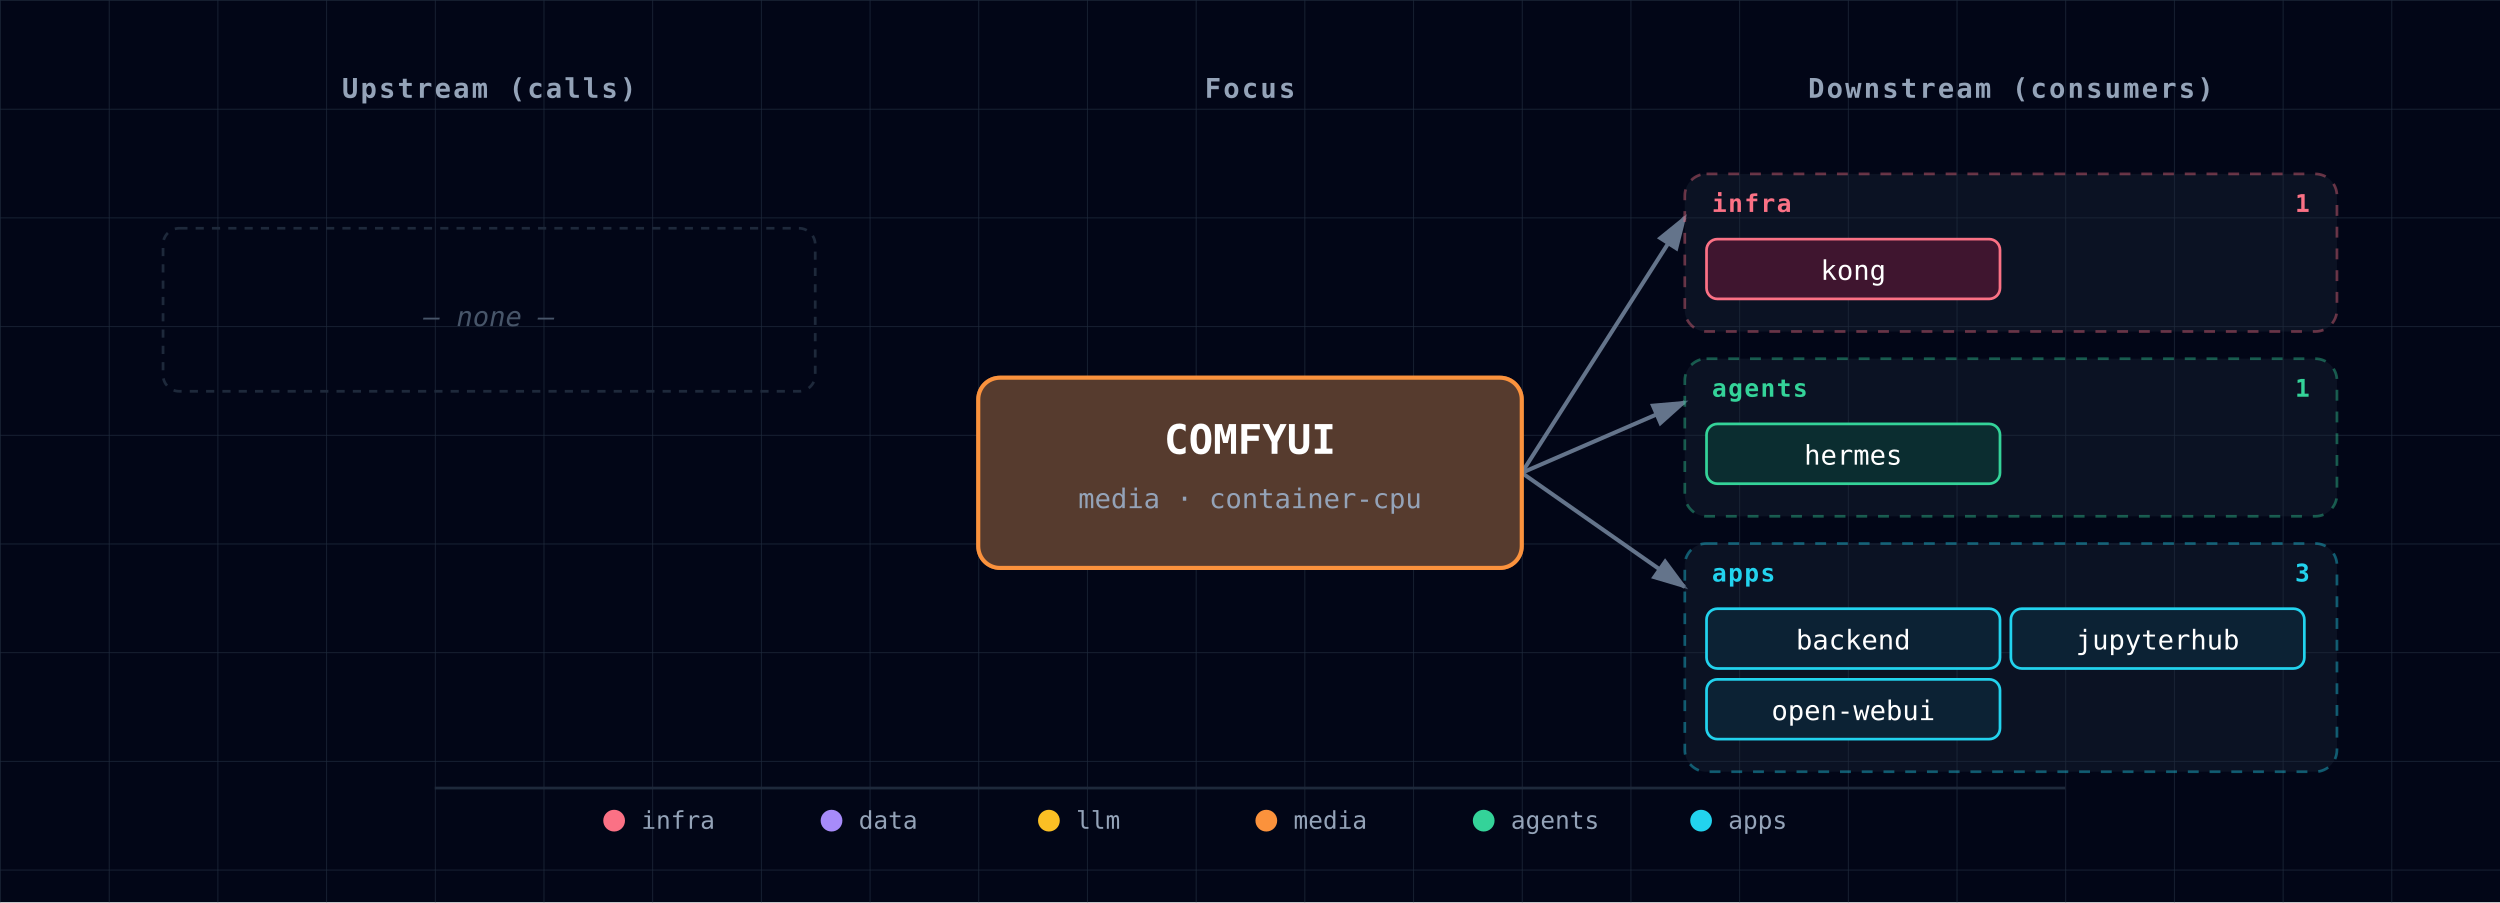
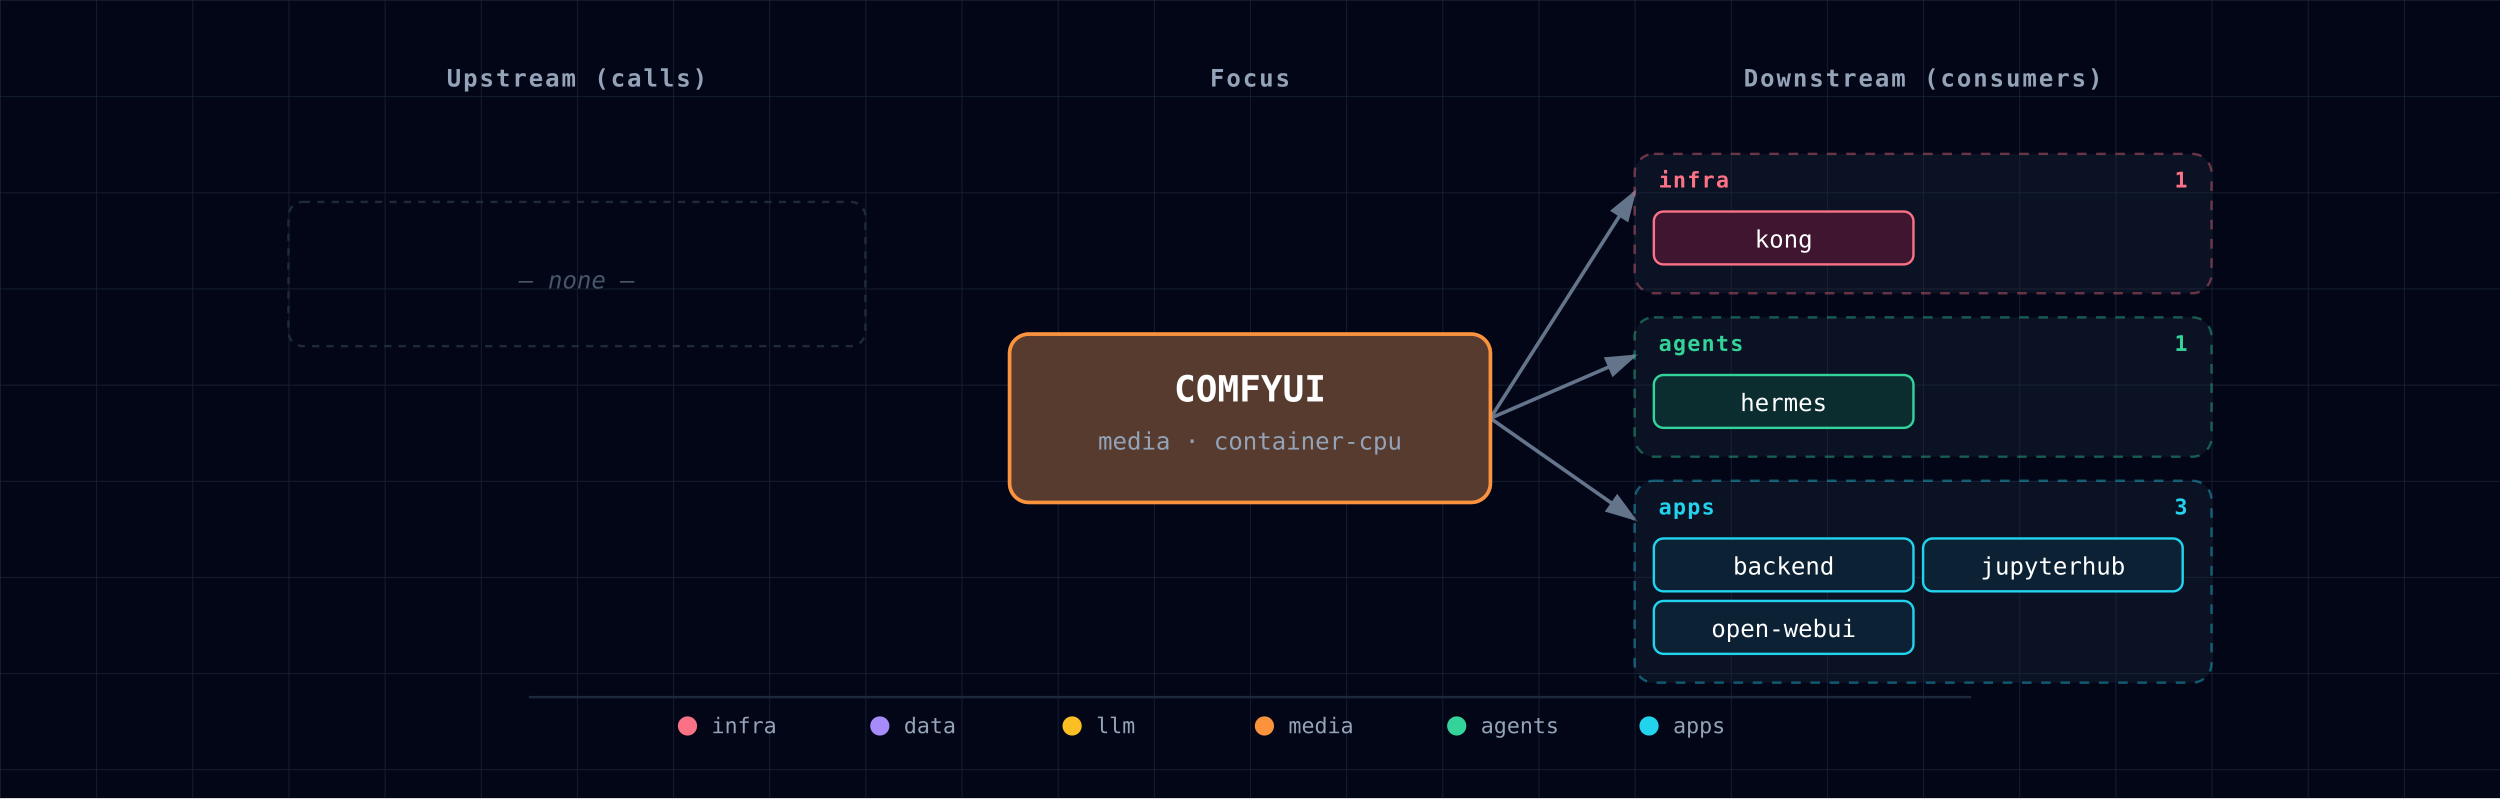
- <svg xmlns="http://www.w3.org/2000/svg" viewBox="0 0 920 332" font-family="'JetBrains Mono', 'Fira Code', Menlo, Consolas, monospace">
+ <svg xmlns="http://www.w3.org/2000/svg" viewBox="0 0 1040 332" font-family="'JetBrains Mono', 'Fira Code', Menlo, Consolas, monospace">
  <defs>
    <pattern id="grid" width="40" height="40" patternUnits="userSpaceOnUse">
      <path d="M 40 0 L 0 0 0 40" fill="none" stroke="#1e293b" stroke-width="0.5" />
    </pattern>
    <marker id="arrowhead" markerWidth="9" markerHeight="6" refX="8" refY="3" orient="auto">
      <polygon points="0 0, 9 3, 0 6" fill="#64748b" />
    </marker>
    <filter id="focus-glow" x="-50%" y="-50%" width="200%" height="200%">
      <feGaussianBlur in="SourceAlpha" stdDeviation="6" />
      <feFlood flood-color="#fb923c" flood-opacity="0.6" />
      <feComposite in2="SourceAlpha" operator="in" />
      <feMerge>
        <feMergeNode />
        <feMergeNode in="SourceGraphic" />
      </feMerge>
    </filter>
  </defs>
-   <rect width="920" height="332" fill="#020617" />
-   <rect width="920" height="332" fill="url(#grid)" />
-   <text x="180" y="36" fill="#94a3b8" font-size="10" font-weight="600" text-anchor="middle" letter-spacing="0.08em">Upstream (calls)</text>
-   <text x="460" y="36" fill="#94a3b8" font-size="10" font-weight="600" text-anchor="middle" letter-spacing="0.08em">Focus</text>
-   <text x="740" y="36" fill="#94a3b8" font-size="10" font-weight="600" text-anchor="middle" letter-spacing="0.08em">Downstream (consumers)</text>
-   <line x1="560" y1="174" x2="620" y2="80" stroke="#64748b" stroke-width="1.5" marker-end="url(#arrowhead)" />
-   <line x1="560" y1="174" x2="620" y2="148" stroke="#64748b" stroke-width="1.5" marker-end="url(#arrowhead)" />
-   <line x1="560" y1="174" x2="620" y2="216" stroke="#64748b" stroke-width="1.5" marker-end="url(#arrowhead)" />
+   <rect width="1040" height="332" fill="#020617" />
+   <rect width="1040" height="332" fill="url(#grid)" />
+   <text x="240" y="36" fill="#94a3b8" font-size="10" font-weight="600" text-anchor="middle" letter-spacing="0.08em">Upstream (calls)</text>
+   <text x="520" y="36" fill="#94a3b8" font-size="10" font-weight="600" text-anchor="middle" letter-spacing="0.08em">Focus</text>
+   <text x="800" y="36" fill="#94a3b8" font-size="10" font-weight="600" text-anchor="middle" letter-spacing="0.08em">Downstream (consumers)</text>
+   <line x1="620" y1="174" x2="680" y2="80" stroke="#64748b" stroke-width="1.5" marker-end="url(#arrowhead)" />
+   <line x1="620" y1="174" x2="680" y2="148" stroke="#64748b" stroke-width="1.5" marker-end="url(#arrowhead)" />
+   <line x1="620" y1="174" x2="680" y2="216" stroke="#64748b" stroke-width="1.5" marker-end="url(#arrowhead)" />
  <g>
-     <rect x="60" y="84" width="240" height="60" rx="6" fill="none" stroke="#1e293b" stroke-width="1" stroke-dasharray="3,3" />
-     <text x="180" y="120" fill="#475569" font-size="10" font-style="italic" text-anchor="middle">— none —</text>
+     <rect x="120" y="84" width="240" height="60" rx="6" fill="none" stroke="#1e293b" stroke-width="1" stroke-dasharray="3,3" />
+     <text x="240" y="120" fill="#475569" font-size="10" font-style="italic" text-anchor="middle">— none —</text>
  </g>
  <g>
    <g class="cluster">
-       <rect x="620" y="64" width="240" height="58" rx="8" fill="rgba(30,41,59,0.35)" stroke="#fb7185" stroke-width="1" stroke-dasharray="4,4" stroke-opacity="0.4" />
-       <text x="630" y="78" fill="#fb7185" font-size="9" font-weight="700" text-anchor="start" style="letter-spacing:0.06em;text-transform:uppercase;">infra</text>
-       <text x="850" y="78" fill="#fb7185" font-size="9" font-weight="600" text-anchor="end">1</text>
+       <rect x="680" y="64" width="240" height="58" rx="8" fill="rgba(30,41,59,0.35)" stroke="#fb7185" stroke-width="1" stroke-dasharray="4,4" stroke-opacity="0.4" />
+       <text x="690" y="78" fill="#fb7185" font-size="9" font-weight="700" text-anchor="start" style="letter-spacing:0.06em;text-transform:uppercase;">infra</text>
+       <text x="910" y="78" fill="#fb7185" font-size="9" font-weight="600" text-anchor="end">1</text>
    </g>
    <g>
-       <rect x="628" y="88" width="108" height="22" rx="4" fill="#0f172a" />
-       <rect x="628" y="88" width="108" height="22" rx="4" fill="rgba(136, 19, 55, 0.4)" stroke="#fb7185" stroke-width="1" />
-       <text x="682" y="103" fill="white" font-size="10" text-anchor="middle">kong</text>
+       <rect x="688" y="88" width="108" height="22" rx="4" fill="#0f172a" />
+       <rect x="688" y="88" width="108" height="22" rx="4" fill="rgba(136, 19, 55, 0.4)" stroke="#fb7185" stroke-width="1" />
+       <text x="742" y="103" fill="white" font-size="10" text-anchor="middle">kong</text>
    </g>
    <g class="cluster">
-       <rect x="620" y="132" width="240" height="58" rx="8" fill="rgba(30,41,59,0.35)" stroke="#34d399" stroke-width="1" stroke-dasharray="4,4" stroke-opacity="0.4" />
-       <text x="630" y="146" fill="#34d399" font-size="9" font-weight="700" text-anchor="start" style="letter-spacing:0.06em;text-transform:uppercase;">agents</text>
-       <text x="850" y="146" fill="#34d399" font-size="9" font-weight="600" text-anchor="end">1</text>
+       <rect x="680" y="132" width="240" height="58" rx="8" fill="rgba(30,41,59,0.35)" stroke="#34d399" stroke-width="1" stroke-dasharray="4,4" stroke-opacity="0.4" />
+       <text x="690" y="146" fill="#34d399" font-size="9" font-weight="700" text-anchor="start" style="letter-spacing:0.06em;text-transform:uppercase;">agents</text>
+       <text x="910" y="146" fill="#34d399" font-size="9" font-weight="600" text-anchor="end">1</text>
    </g>
    <g>
-       <rect x="628" y="156" width="108" height="22" rx="4" fill="#0f172a" />
-       <rect x="628" y="156" width="108" height="22" rx="4" fill="rgba(6, 78, 59, 0.4)" stroke="#34d399" stroke-width="1" />
-       <text x="682" y="171" fill="white" font-size="10" text-anchor="middle">hermes</text>
+       <rect x="688" y="156" width="108" height="22" rx="4" fill="#0f172a" />
+       <rect x="688" y="156" width="108" height="22" rx="4" fill="rgba(6, 78, 59, 0.4)" stroke="#34d399" stroke-width="1" />
+       <text x="742" y="171" fill="white" font-size="10" text-anchor="middle">hermes</text>
    </g>
    <g class="cluster">
-       <rect x="620" y="200" width="240" height="84" rx="8" fill="rgba(30,41,59,0.35)" stroke="#22d3ee" stroke-width="1" stroke-dasharray="4,4" stroke-opacity="0.4" />
-       <text x="630" y="214" fill="#22d3ee" font-size="9" font-weight="700" text-anchor="start" style="letter-spacing:0.06em;text-transform:uppercase;">apps</text>
-       <text x="850" y="214" fill="#22d3ee" font-size="9" font-weight="600" text-anchor="end">3</text>
+       <rect x="680" y="200" width="240" height="84" rx="8" fill="rgba(30,41,59,0.35)" stroke="#22d3ee" stroke-width="1" stroke-dasharray="4,4" stroke-opacity="0.4" />
+       <text x="690" y="214" fill="#22d3ee" font-size="9" font-weight="700" text-anchor="start" style="letter-spacing:0.06em;text-transform:uppercase;">apps</text>
+       <text x="910" y="214" fill="#22d3ee" font-size="9" font-weight="600" text-anchor="end">3</text>
    </g>
    <g>
-       <rect x="628" y="224" width="108" height="22" rx="4" fill="#0f172a" />
-       <rect x="628" y="224" width="108" height="22" rx="4" fill="rgba(8, 51, 68, 0.4)" stroke="#22d3ee" stroke-width="1" />
-       <text x="682" y="239" fill="white" font-size="10" text-anchor="middle">backend</text>
+       <rect x="688" y="224" width="108" height="22" rx="4" fill="#0f172a" />
+       <rect x="688" y="224" width="108" height="22" rx="4" fill="rgba(8, 51, 68, 0.4)" stroke="#22d3ee" stroke-width="1" />
+       <text x="742" y="239" fill="white" font-size="10" text-anchor="middle">backend</text>
    </g>
    <g>
-       <rect x="740" y="224" width="108" height="22" rx="4" fill="#0f172a" />
-       <rect x="740" y="224" width="108" height="22" rx="4" fill="rgba(8, 51, 68, 0.4)" stroke="#22d3ee" stroke-width="1" />
-       <text x="794" y="239" fill="white" font-size="10" text-anchor="middle">jupyterhub</text>
+       <rect x="800" y="224" width="108" height="22" rx="4" fill="#0f172a" />
+       <rect x="800" y="224" width="108" height="22" rx="4" fill="rgba(8, 51, 68, 0.4)" stroke="#22d3ee" stroke-width="1" />
+       <text x="854" y="239" fill="white" font-size="10" text-anchor="middle">jupyterhub</text>
    </g>
    <g>
-       <rect x="628" y="250" width="108" height="22" rx="4" fill="#0f172a" />
-       <rect x="628" y="250" width="108" height="22" rx="4" fill="rgba(8, 51, 68, 0.4)" stroke="#22d3ee" stroke-width="1" />
-       <text x="682" y="265" fill="white" font-size="10" text-anchor="middle">open-webui</text>
+       <rect x="688" y="250" width="108" height="22" rx="4" fill="#0f172a" />
+       <rect x="688" y="250" width="108" height="22" rx="4" fill="rgba(8, 51, 68, 0.4)" stroke="#22d3ee" stroke-width="1" />
+       <text x="742" y="265" fill="white" font-size="10" text-anchor="middle">open-webui</text>
    </g>
  </g>
  <g class="focus" filter="url(#focus-glow)">
-     <rect x="360" y="139" width="200" height="70" rx="8" fill="#0f172a" />
-     <rect x="360" y="139" width="200" height="70" rx="8" fill="rgba(251, 146, 60, 0.3)" stroke="#fb923c" stroke-width="1.5" />
-     <text x="460" y="167" fill="white" font-size="15" font-weight="700" text-anchor="middle">COMFYUI</text>
-     <text x="460" y="187" fill="#94a3b8" font-size="10" text-anchor="middle">media · container-cpu</text>
+     <rect x="420" y="139" width="200" height="70" rx="8" fill="#0f172a" />
+     <rect x="420" y="139" width="200" height="70" rx="8" fill="rgba(251, 146, 60, 0.3)" stroke="#fb923c" stroke-width="1.5" />
+     <text x="520" y="167" fill="white" font-size="15" font-weight="700" text-anchor="middle">COMFYUI</text>
+     <text x="520" y="187" fill="#94a3b8" font-size="10" text-anchor="middle">media · container-cpu</text>
  </g>
  <g class="legend">
-     <line x1="160" y1="290" x2="760" y2="290" stroke="#1e293b" stroke-width="1" />
-     <circle cx="226" cy="302" r="4" fill="#fb7185" />
-     <text x="236" y="305" fill="#94a3b8" font-size="9" font-weight="400" text-anchor="start">infra</text>
-     <circle cx="306" cy="302" r="4" fill="#a78bfa" />
-     <text x="316" y="305" fill="#94a3b8" font-size="9" font-weight="400" text-anchor="start">data</text>
-     <circle cx="386" cy="302" r="4" fill="#fbbf24" />
-     <text x="396" y="305" fill="#94a3b8" font-size="9" font-weight="400" text-anchor="start">llm</text>
-     <circle cx="466" cy="302" r="4" fill="#fb923c" />
-     <text x="476" y="305" fill="#94a3b8" font-size="9" font-weight="400" text-anchor="start">media</text>
-     <circle cx="546" cy="302" r="4" fill="#34d399" />
-     <text x="556" y="305" fill="#94a3b8" font-size="9" font-weight="400" text-anchor="start">agents</text>
-     <circle cx="626" cy="302" r="4" fill="#22d3ee" />
-     <text x="636" y="305" fill="#94a3b8" font-size="9" font-weight="400" text-anchor="start">apps</text>
+     <line x1="220" y1="290" x2="820" y2="290" stroke="#1e293b" stroke-width="1" />
+     <circle cx="286" cy="302" r="4" fill="#fb7185" />
+     <text x="296" y="305" fill="#94a3b8" font-size="9" font-weight="400" text-anchor="start">infra</text>
+     <circle cx="366" cy="302" r="4" fill="#a78bfa" />
+     <text x="376" y="305" fill="#94a3b8" font-size="9" font-weight="400" text-anchor="start">data</text>
+     <circle cx="446" cy="302" r="4" fill="#fbbf24" />
+     <text x="456" y="305" fill="#94a3b8" font-size="9" font-weight="400" text-anchor="start">llm</text>
+     <circle cx="526" cy="302" r="4" fill="#fb923c" />
+     <text x="536" y="305" fill="#94a3b8" font-size="9" font-weight="400" text-anchor="start">media</text>
+     <circle cx="606" cy="302" r="4" fill="#34d399" />
+     <text x="616" y="305" fill="#94a3b8" font-size="9" font-weight="400" text-anchor="start">agents</text>
+     <circle cx="686" cy="302" r="4" fill="#22d3ee" />
+     <text x="696" y="305" fill="#94a3b8" font-size="9" font-weight="400" text-anchor="start">apps</text>
  </g>
</svg>
